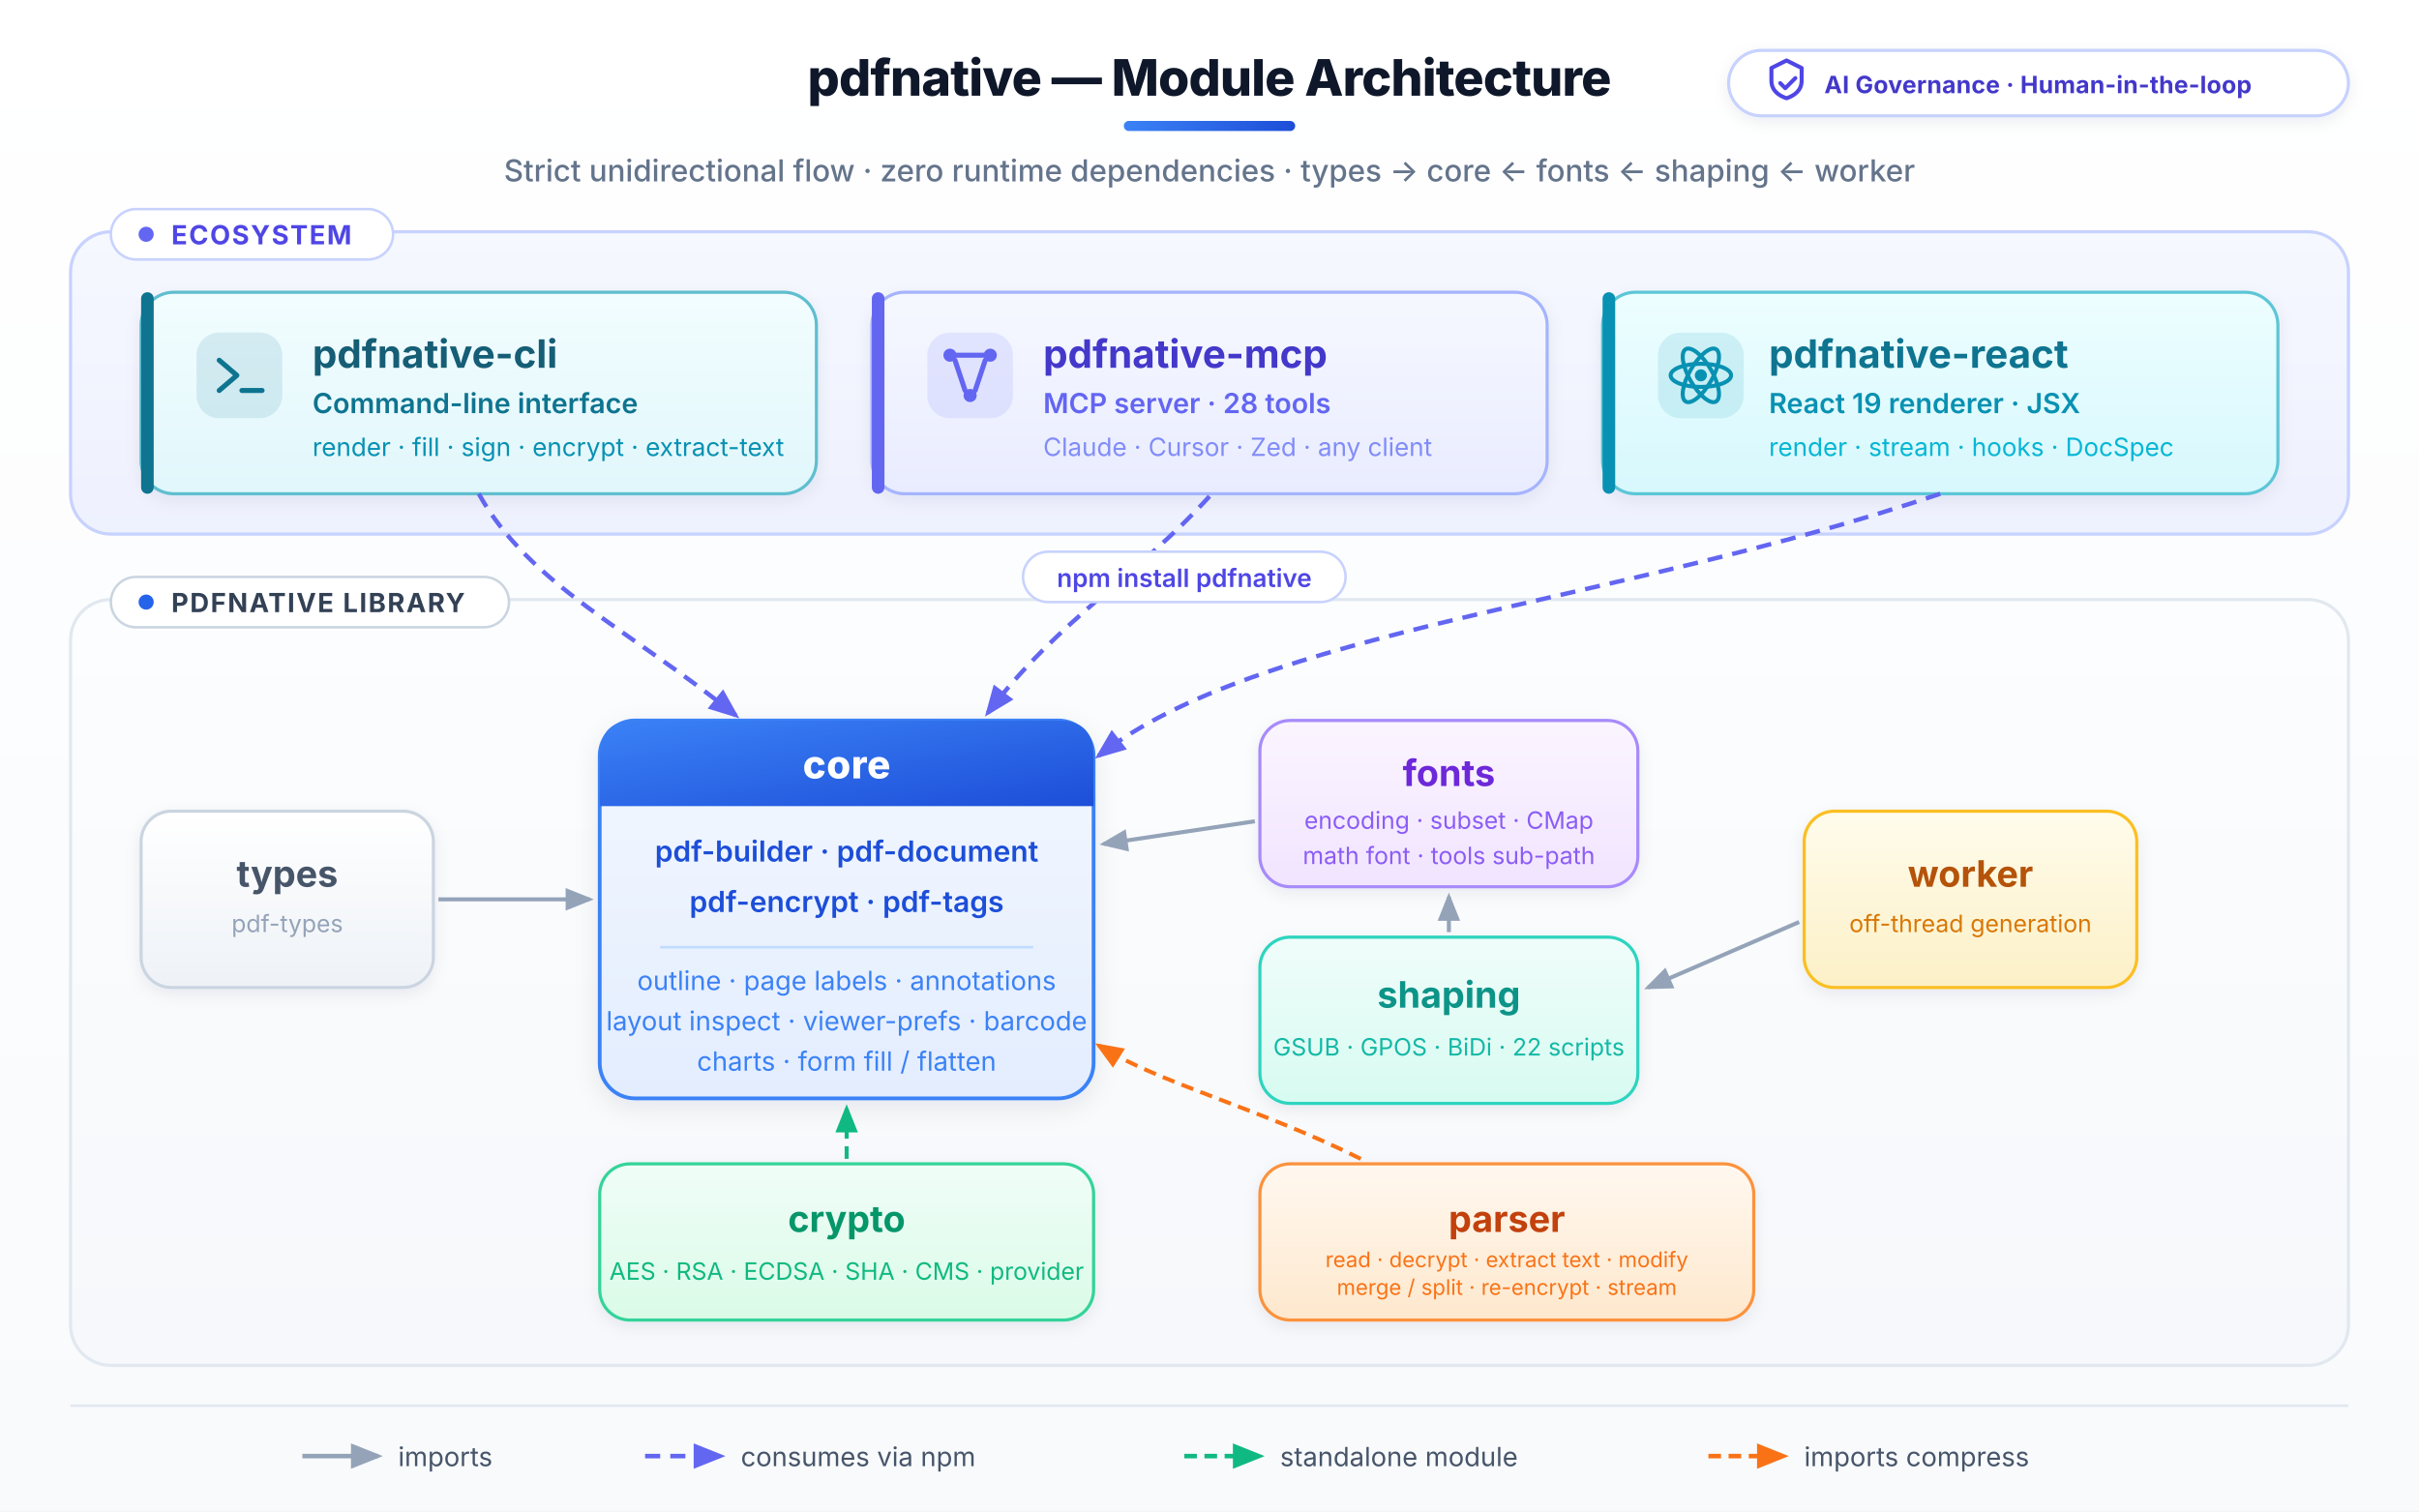
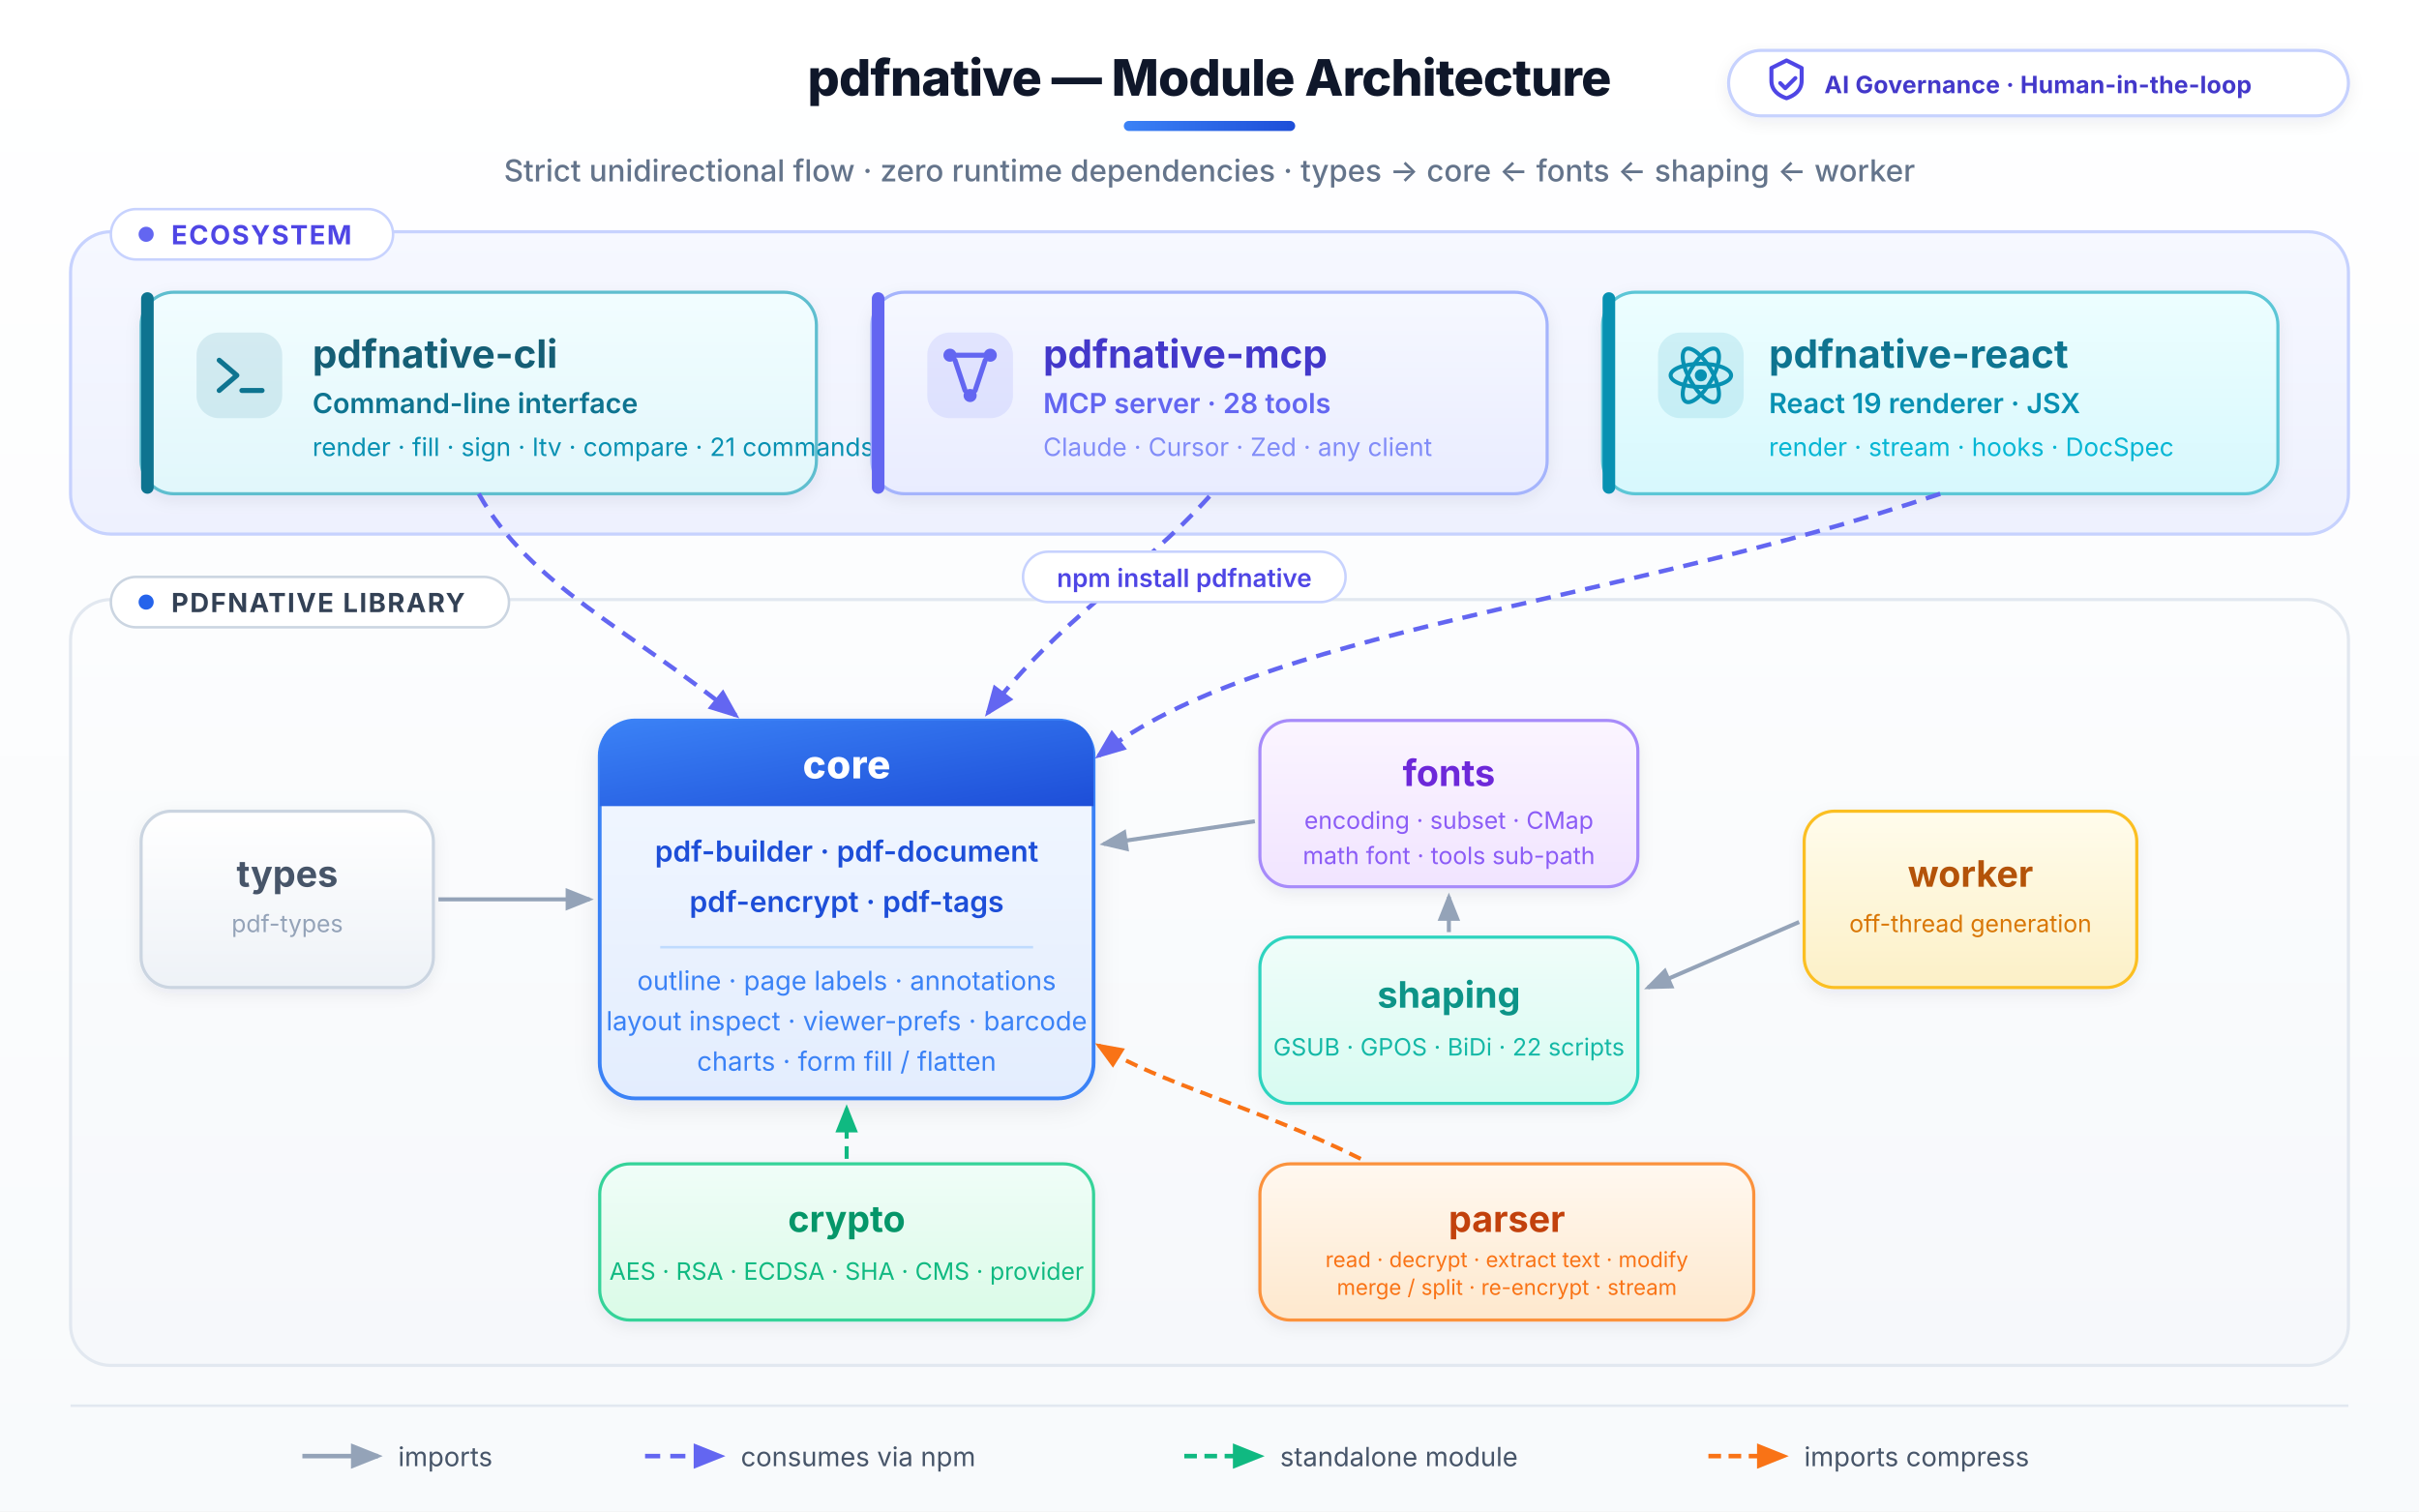
<svg xmlns="http://www.w3.org/2000/svg" viewBox="0 0 960 600" role="img" aria-labelledby="arch-title arch-desc" font-family="Inter,-apple-system,BlinkMacSystemFont,'Segoe UI',Roboto,'Helvetica Neue',Arial,sans-serif">
  <defs>
    <marker id="ah-import" viewBox="0 0 10 8" refX="8.5" refY="4" markerWidth="7" markerHeight="6" orient="auto-start-reverse">
      <path d="M0 0 L10 4 L0 8 Z" fill="#94A3B8" />
    </marker>
    <marker id="ah-npm" viewBox="0 0 10 8" refX="8.5" refY="4" markerWidth="7" markerHeight="6" orient="auto-start-reverse">
      <path d="M0 0 L10 4 L0 8 Z" fill="#6366F1" />
    </marker>
    <marker id="ah-standalone" viewBox="0 0 10 8" refX="8.5" refY="4" markerWidth="7" markerHeight="6" orient="auto-start-reverse">
      <path d="M0 0 L10 4 L0 8 Z" fill="#10B981" />
    </marker>
    <marker id="ah-compress" viewBox="0 0 10 8" refX="8.5" refY="4" markerWidth="7" markerHeight="6" orient="auto-start-reverse">
      <path d="M0 0 L10 4 L0 8 Z" fill="#F97316" />
    </marker>
    <linearGradient id="g-canvas" x1="0" y1="0" x2="0" y2="1">
      <stop offset="0%" stop-color="#FFFFFF" />
      <stop offset="100%" stop-color="#F8FAFC" />
    </linearGradient>
    <linearGradient id="g-eco" x1="0" y1="0" x2="0" y2="1">
      <stop offset="0%" stop-color="#F6F8FF" />
      <stop offset="100%" stop-color="#EEF1FE" />
    </linearGradient>
    <linearGradient id="g-lib" x1="0" y1="0" x2="0" y2="1">
      <stop offset="0%" stop-color="#FCFDFE" />
      <stop offset="100%" stop-color="#F6F8FB" />
    </linearGradient>
    <linearGradient id="g-cli" x1="0" y1="0" x2="0" y2="1">
      <stop offset="0%" stop-color="#F2FDFF" />
      <stop offset="100%" stop-color="#E1F7FB" />
    </linearGradient>
    <linearGradient id="g-mcp" x1="0" y1="0" x2="0" y2="1">
      <stop offset="0%" stop-color="#F6F8FF" />
      <stop offset="100%" stop-color="#E9ECFF" />
    </linearGradient>
    <linearGradient id="g-react" x1="0" y1="0" x2="0" y2="1">
      <stop offset="0%" stop-color="#EDFEFF" />
      <stop offset="100%" stop-color="#D7F8FD" />
    </linearGradient>
    <linearGradient id="g-core" x1="0" y1="0" x2="0" y2="1">
      <stop offset="0%" stop-color="#F3F8FF" />
      <stop offset="100%" stop-color="#E3EDFE" />
    </linearGradient>
    <linearGradient id="g-core-head" x1="0" y1="0" x2="1" y2="1">
      <stop offset="0%" stop-color="#3B82F6" />
      <stop offset="100%" stop-color="#1D4ED8" />
    </linearGradient>
    <linearGradient id="g-types" x1="0" y1="0" x2="0" y2="1">
      <stop offset="0%" stop-color="#FFFFFF" />
      <stop offset="100%" stop-color="#EEF2F7" />
    </linearGradient>
    <linearGradient id="g-fonts" x1="0" y1="0" x2="0" y2="1">
      <stop offset="0%" stop-color="#FBF5FF" />
      <stop offset="100%" stop-color="#F1E4FF" />
    </linearGradient>
    <linearGradient id="g-shaping" x1="0" y1="0" x2="0" y2="1">
      <stop offset="0%" stop-color="#F0FDFA" />
      <stop offset="100%" stop-color="#D7FBF1" />
    </linearGradient>
    <linearGradient id="g-worker" x1="0" y1="0" x2="0" y2="1">
      <stop offset="0%" stop-color="#FFFCEC" />
      <stop offset="100%" stop-color="#FCF0C7" />
    </linearGradient>
    <linearGradient id="g-crypto" x1="0" y1="0" x2="0" y2="1">
      <stop offset="0%" stop-color="#F0FDF8" />
      <stop offset="100%" stop-color="#DAFBE7" />
    </linearGradient>
    <linearGradient id="g-parser" x1="0" y1="0" x2="0" y2="1">
      <stop offset="0%" stop-color="#FFF8F0" />
      <stop offset="100%" stop-color="#FEE8CD" />
    </linearGradient>
    <linearGradient id="g-accent" x1="0" y1="0" x2="1" y2="0">
      <stop offset="0%" stop-color="#3B82F6" />
      <stop offset="100%" stop-color="#1D4ED8" />
    </linearGradient>
    <filter id="soft" x="-20%" y="-20%" width="140%" height="150%">
      <feDropShadow dx="0" dy="3" stdDeviation="5" flood-color="#1E293B" flood-opacity="0.08" />
    </filter>
    <filter id="soft-sm" x="-20%" y="-20%" width="140%" height="150%">
      <feDropShadow dx="0" dy="2" stdDeviation="3" flood-color="#1E293B" flood-opacity="0.07" />
    </filter>
  </defs>
  <rect x="0" y="0" width="960" height="600" fill="url(#g-canvas)" />
  <text x="480" y="38" text-anchor="middle" font-size="20" font-weight="800" fill="#0F172A" letter-spacing="-0.3">pdfnative — Module Architecture</text>
  <rect x="446" y="48" width="68" height="4" rx="2" fill="url(#g-accent)" />
  <text x="480" y="72" text-anchor="middle" font-size="12" font-weight="500" fill="#64748B">Strict unidirectional flow · zero runtime dependencies · types → core ← fonts ← shaping ← worker</text>
  <g filter="url(#soft-sm)">
    <rect x="686" y="20" width="246" height="26" rx="13" fill="#FFFFFF" stroke="#C7D2FE" stroke-width="1.25" />
  </g>
  <path d="M703 27 l6 -3 l6 3 v5 c0 4 -3 6 -6 7 c-3 -1 -6 -3 -6 -7 Z" fill="none" stroke="#4F46E5" stroke-width="1.6" stroke-linejoin="round" />
  <path d="M706.5 33 l2 2 l4 -4" fill="none" stroke="#4F46E5" stroke-width="1.6" stroke-linecap="round" stroke-linejoin="round" />
  <text x="724" y="37" font-size="9.5" font-weight="700" fill="#4338CA" letter-spacing="0.1">AI Governance · Human-in-the-loop</text>
  <rect x="28" y="92" width="904" height="120" rx="16" fill="url(#g-eco)" stroke="#C7D2FE" stroke-width="1.25" />
  <rect x="44" y="83" width="112" height="20" rx="10" fill="#FFFFFF" stroke="#C7D2FE" stroke-width="1" />
  <circle cx="58" cy="93" r="3" fill="#6366F1" />
  <text x="68" y="97" font-size="10.5" font-weight="700" fill="#4F46E5" letter-spacing="0.6">ECOSYSTEM</text>
  <g filter="url(#soft-sm)">
    <rect x="56" y="116" width="268" height="80" rx="13" fill="url(#g-cli)" stroke="#5EBECF" stroke-width="1.25" />
  </g>
  <rect x="56" y="116" width="5" height="80" rx="2.5" fill="#0E7490" />
  <rect x="78" y="132" width="34" height="34" rx="9" fill="#0E7490" fill-opacity="0.12" />
  <path d="M87 143 l7 6 l-7 6 M96 155 h8" fill="none" stroke="#0E7490" stroke-width="2" stroke-linecap="round" stroke-linejoin="round" />
  <text x="124" y="146" font-size="15.5" font-weight="700" fill="#155E75">pdfnative-cli</text>
  <text x="124" y="164" font-size="11" font-weight="600" fill="#0E7490">Command-line interface</text>
-   <text x="124" y="181" font-size="10" fill="#0891B2">render · fill · sign · encrypt · extract-text</text>
+   <text x="124" y="181" font-size="10" fill="#0891B2">render · fill · sign · ltv · compare · 21 commands</text>
  <g filter="url(#soft-sm)">
    <rect x="346" y="116" width="268" height="80" rx="13" fill="url(#g-mcp)" stroke="#A5B4FC" stroke-width="1.25" />
  </g>
  <rect x="346" y="116" width="5" height="80" rx="2.5" fill="#6366F1" />
  <rect x="368" y="132" width="34" height="34" rx="9" fill="#6366F1" fill-opacity="0.12" />
  <g fill="none" stroke="#6366F1" stroke-width="2" stroke-linecap="round">
    <circle cx="377" cy="141" r="2.6" fill="#6366F1" stroke="none" />
    <circle cx="393" cy="141" r="2.6" fill="#6366F1" stroke="none" />
    <circle cx="385" cy="157" r="2.6" fill="#6366F1" stroke="none" />
    <path d="M379 143 l4 12 M391 143 l-4 12 M379 141 h12" />
  </g>
  <text x="414" y="146" font-size="15.5" font-weight="700" fill="#4338CA">pdfnative-mcp</text>
  <text x="414" y="164" font-size="11" font-weight="600" fill="#6366F1">MCP server · 28 tools</text>
  <text x="414" y="181" font-size="10" fill="#818CF8">Claude · Cursor · Zed · any client</text>
  <g filter="url(#soft-sm)">
    <rect x="636" y="116" width="268" height="80" rx="13" fill="url(#g-react)" stroke="#5CC6D6" stroke-width="1.25" />
  </g>
  <rect x="636" y="116" width="5" height="80" rx="2.5" fill="#0891B2" />
  <rect x="658" y="132" width="34" height="34" rx="9" fill="#0891B2" fill-opacity="0.12" />
  <g fill="none" stroke="#0891B2" stroke-width="1.6">
    <circle cx="675" cy="149" r="2.4" fill="#0891B2" stroke="none" />
    <ellipse cx="675" cy="149" rx="12" ry="4.6" />
    <ellipse cx="675" cy="149" rx="12" ry="4.6" transform="rotate(60 675 149)" />
    <ellipse cx="675" cy="149" rx="12" ry="4.6" transform="rotate(120 675 149)" />
  </g>
  <text x="702" y="146" font-size="15.5" font-weight="700" fill="#0E7490">pdfnative-react</text>
  <text x="702" y="164" font-size="11" font-weight="600" fill="#0891B2">React 19 renderer · JSX</text>
  <text x="702" y="181" font-size="10" fill="#06B6D4">render · stream · hooks · DocSpec</text>
  <rect x="28" y="238" width="904" height="304" rx="16" fill="url(#g-lib)" stroke="#E2E8F0" stroke-width="1.25" />
  <rect x="44" y="229" width="158" height="20" rx="10" fill="#FFFFFF" stroke="#CBD5E1" stroke-width="1" />
  <circle cx="58" cy="239" r="3" fill="#2563EB" />
  <text x="68" y="243" font-size="10.5" font-weight="700" fill="#334155" letter-spacing="0.6">PDFNATIVE LIBRARY</text>
  <g filter="url(#soft-sm)">
    <rect x="56" y="322" width="116" height="70" rx="12" fill="url(#g-types)" stroke="#CBD5E1" stroke-width="1.25" />
  </g>
  <text x="114" y="352" text-anchor="middle" font-size="14.5" font-weight="700" fill="#475569">types</text>
  <text x="114" y="370" text-anchor="middle" font-size="9.5" fill="#94A3B8">pdf-types</text>
  <g filter="url(#soft)">
    <rect x="238" y="286" width="196" height="150" rx="14" fill="url(#g-core)" stroke="#3B82F6" stroke-width="1.5" />
  </g>
  <path d="M238 320 L238 300 Q238 286 252 286 L420 286 Q434 286 434 300 L434 320 Z" fill="url(#g-core-head)" />
  <text x="336" y="309" text-anchor="middle" font-size="15.5" font-weight="800" fill="#FFFFFF" letter-spacing="0.2">core</text>
  <text x="336" y="342" text-anchor="middle" font-size="11.5" font-weight="600" fill="#1D4ED8">pdf-builder · pdf-document</text>
  <text x="336" y="362" text-anchor="middle" font-size="11.5" font-weight="600" fill="#1D4ED8">pdf-encrypt · pdf-tags</text>
  <line x1="262" y1="376" x2="410" y2="376" stroke="#BFDBFE" stroke-width="1" />
  <text x="336" y="393" text-anchor="middle" font-size="10.5" fill="#3B82F6">outline · page labels · annotations</text>
  <text x="336" y="409" text-anchor="middle" font-size="10.5" fill="#3B82F6">layout inspect · viewer-prefs · barcode</text>
  <text x="336" y="425" text-anchor="middle" font-size="10.5" fill="#3B82F6">charts · form fill / flatten</text>
  <g filter="url(#soft-sm)">
    <rect x="500" y="286" width="150" height="66" rx="12" fill="url(#g-fonts)" stroke="#A78BFA" stroke-width="1.25" />
  </g>
  <text x="575" y="312" text-anchor="middle" font-size="14.5" font-weight="700" fill="#6D28D9">fonts</text>
  <text x="575" y="329" text-anchor="middle" font-size="9.5" fill="#8B5CF6">encoding · subset · CMap</text>
  <text x="575" y="343" text-anchor="middle" font-size="9.5" fill="#8B5CF6">math font · tools sub-path</text>
  <g filter="url(#soft-sm)">
    <rect x="500" y="372" width="150" height="66" rx="12" fill="url(#g-shaping)" stroke="#2DD4BF" stroke-width="1.25" />
  </g>
  <text x="575" y="400" text-anchor="middle" font-size="14.5" font-weight="700" fill="#0D9488">shaping</text>
  <text x="575" y="419" text-anchor="middle" font-size="9.5" fill="#14B8A6">GSUB · GPOS · BiDi · 22 scripts</text>
  <g filter="url(#soft-sm)">
    <rect x="716" y="322" width="132" height="70" rx="12" fill="url(#g-worker)" stroke="#FBBF24" stroke-width="1.25" />
  </g>
  <text x="782" y="352" text-anchor="middle" font-size="14.5" font-weight="700" fill="#B45309">worker</text>
  <text x="782" y="370" text-anchor="middle" font-size="9.5" fill="#D97706">off-thread generation</text>
  <g filter="url(#soft-sm)">
    <rect x="238" y="462" width="196" height="62" rx="12" fill="url(#g-crypto)" stroke="#34D399" stroke-width="1.25" />
  </g>
  <text x="336" y="489" text-anchor="middle" font-size="14.5" font-weight="700" fill="#059669">crypto</text>
  <text x="336" y="508" text-anchor="middle" font-size="9.5" fill="#10B981">AES · RSA · ECDSA · SHA · CMS · provider</text>
  <g filter="url(#soft-sm)">
    <rect x="500" y="462" width="196" height="62" rx="12" fill="url(#g-parser)" stroke="#FB923C" stroke-width="1.25" />
  </g>
  <text x="598" y="489" text-anchor="middle" font-size="14.5" font-weight="700" fill="#C2410C">parser</text>
  <text x="598" y="503" text-anchor="middle" font-size="8.5" fill="#F97316">read · decrypt · extract text · modify</text>
  <text x="598" y="514" text-anchor="middle" font-size="8.5" fill="#F97316">merge / split · re-encrypt · stream</text>
  <path d="M190 196 C 210 232, 250 250, 292 284" fill="none" stroke="#6366F1" stroke-width="1.75" stroke-dasharray="6,4" marker-end="url(#ah-npm)" />
  <path d="M480 197 C 452 228, 420 246, 392 283" fill="none" stroke="#6366F1" stroke-width="1.75" stroke-dasharray="6,4" marker-end="url(#ah-npm)" />
  <path d="M770 196 C 640 240, 500 250, 436 300" fill="none" stroke="#6366F1" stroke-width="1.75" stroke-dasharray="6,4" marker-end="url(#ah-npm)" />
  <g transform="translate(470 232)">
    <rect x="-64" y="-13" width="128" height="20" rx="10" fill="#FFFFFF" stroke="#C7D2FE" stroke-width="1" />
    <text x="0" y="1" text-anchor="middle" font-size="10" font-weight="600" fill="#4F46E5">npm install pdfnative</text>
  </g>
  <line x1="174" y1="357" x2="234" y2="357" stroke="#94A3B8" stroke-width="1.6" marker-end="url(#ah-import)" />
  <line x1="498" y1="326" x2="438" y2="335" stroke="#94A3B8" stroke-width="1.6" marker-end="url(#ah-import)" />
  <line x1="575" y1="370" x2="575" y2="356" stroke="#94A3B8" stroke-width="1.6" marker-end="url(#ah-import)" />
  <line x1="714" y1="366" x2="654" y2="392" stroke="#94A3B8" stroke-width="1.6" marker-end="url(#ah-import)" />
  <line x1="336" y1="460" x2="336" y2="440" stroke="#10B981" stroke-width="1.6" stroke-dasharray="5,3" marker-end="url(#ah-standalone)" />
  <path d="M540 460 C 500 440, 460 430, 436 415" fill="none" stroke="#F97316" stroke-width="1.6" stroke-dasharray="5,3" marker-end="url(#ah-compress)" />
  <line x1="28" y1="558" x2="932" y2="558" stroke="#E2E8F0" stroke-width="1" />
  <g font-size="10.5" fill="#475569">
    <line x1="120" y1="578" x2="150" y2="578" stroke="#94A3B8" stroke-width="1.8" marker-end="url(#ah-import)" />
    <text x="158" y="582">imports</text>
    <line x1="256" y1="578" x2="286" y2="578" stroke="#6366F1" stroke-width="1.8" stroke-dasharray="6,4" marker-end="url(#ah-npm)" />
    <text x="294" y="582">consumes via npm</text>
    <line x1="470" y1="578" x2="500" y2="578" stroke="#10B981" stroke-width="1.8" stroke-dasharray="5,3" marker-end="url(#ah-standalone)" />
    <text x="508" y="582">standalone module</text>
    <line x1="678" y1="578" x2="708" y2="578" stroke="#F97316" stroke-width="1.8" stroke-dasharray="5,3" marker-end="url(#ah-compress)" />
    <text x="716" y="582">imports compress</text>
  </g>
</svg>
